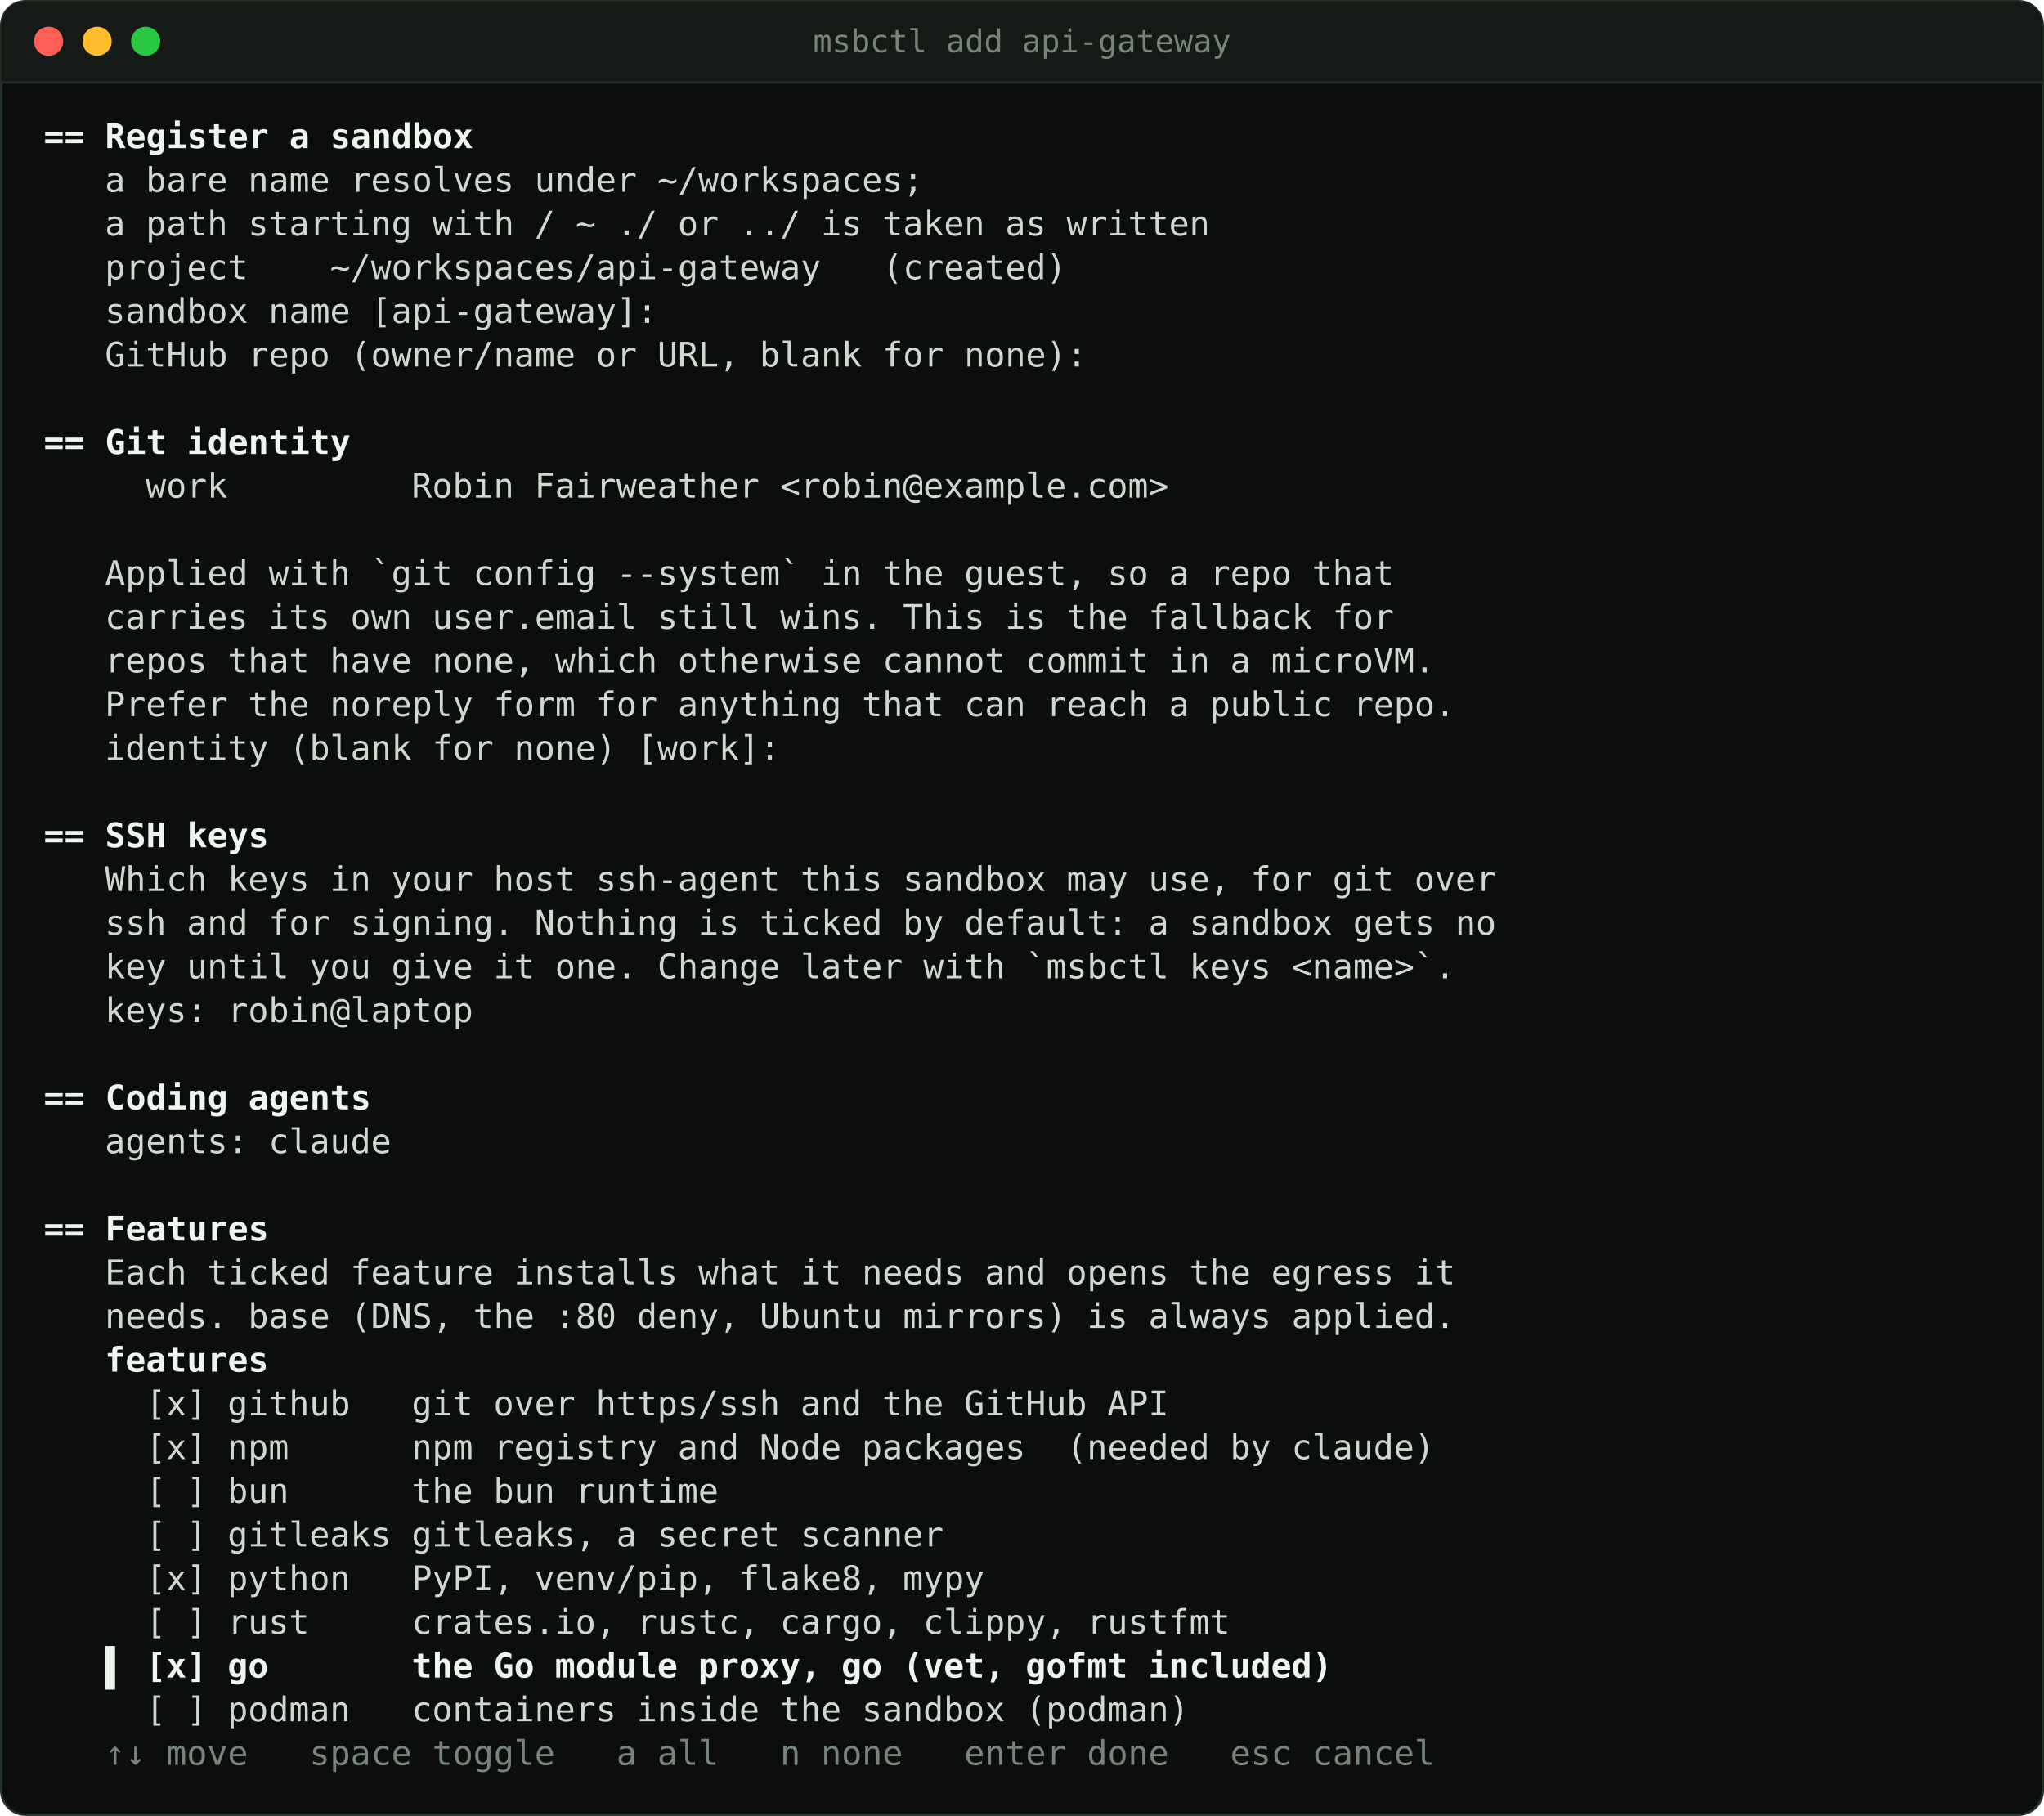
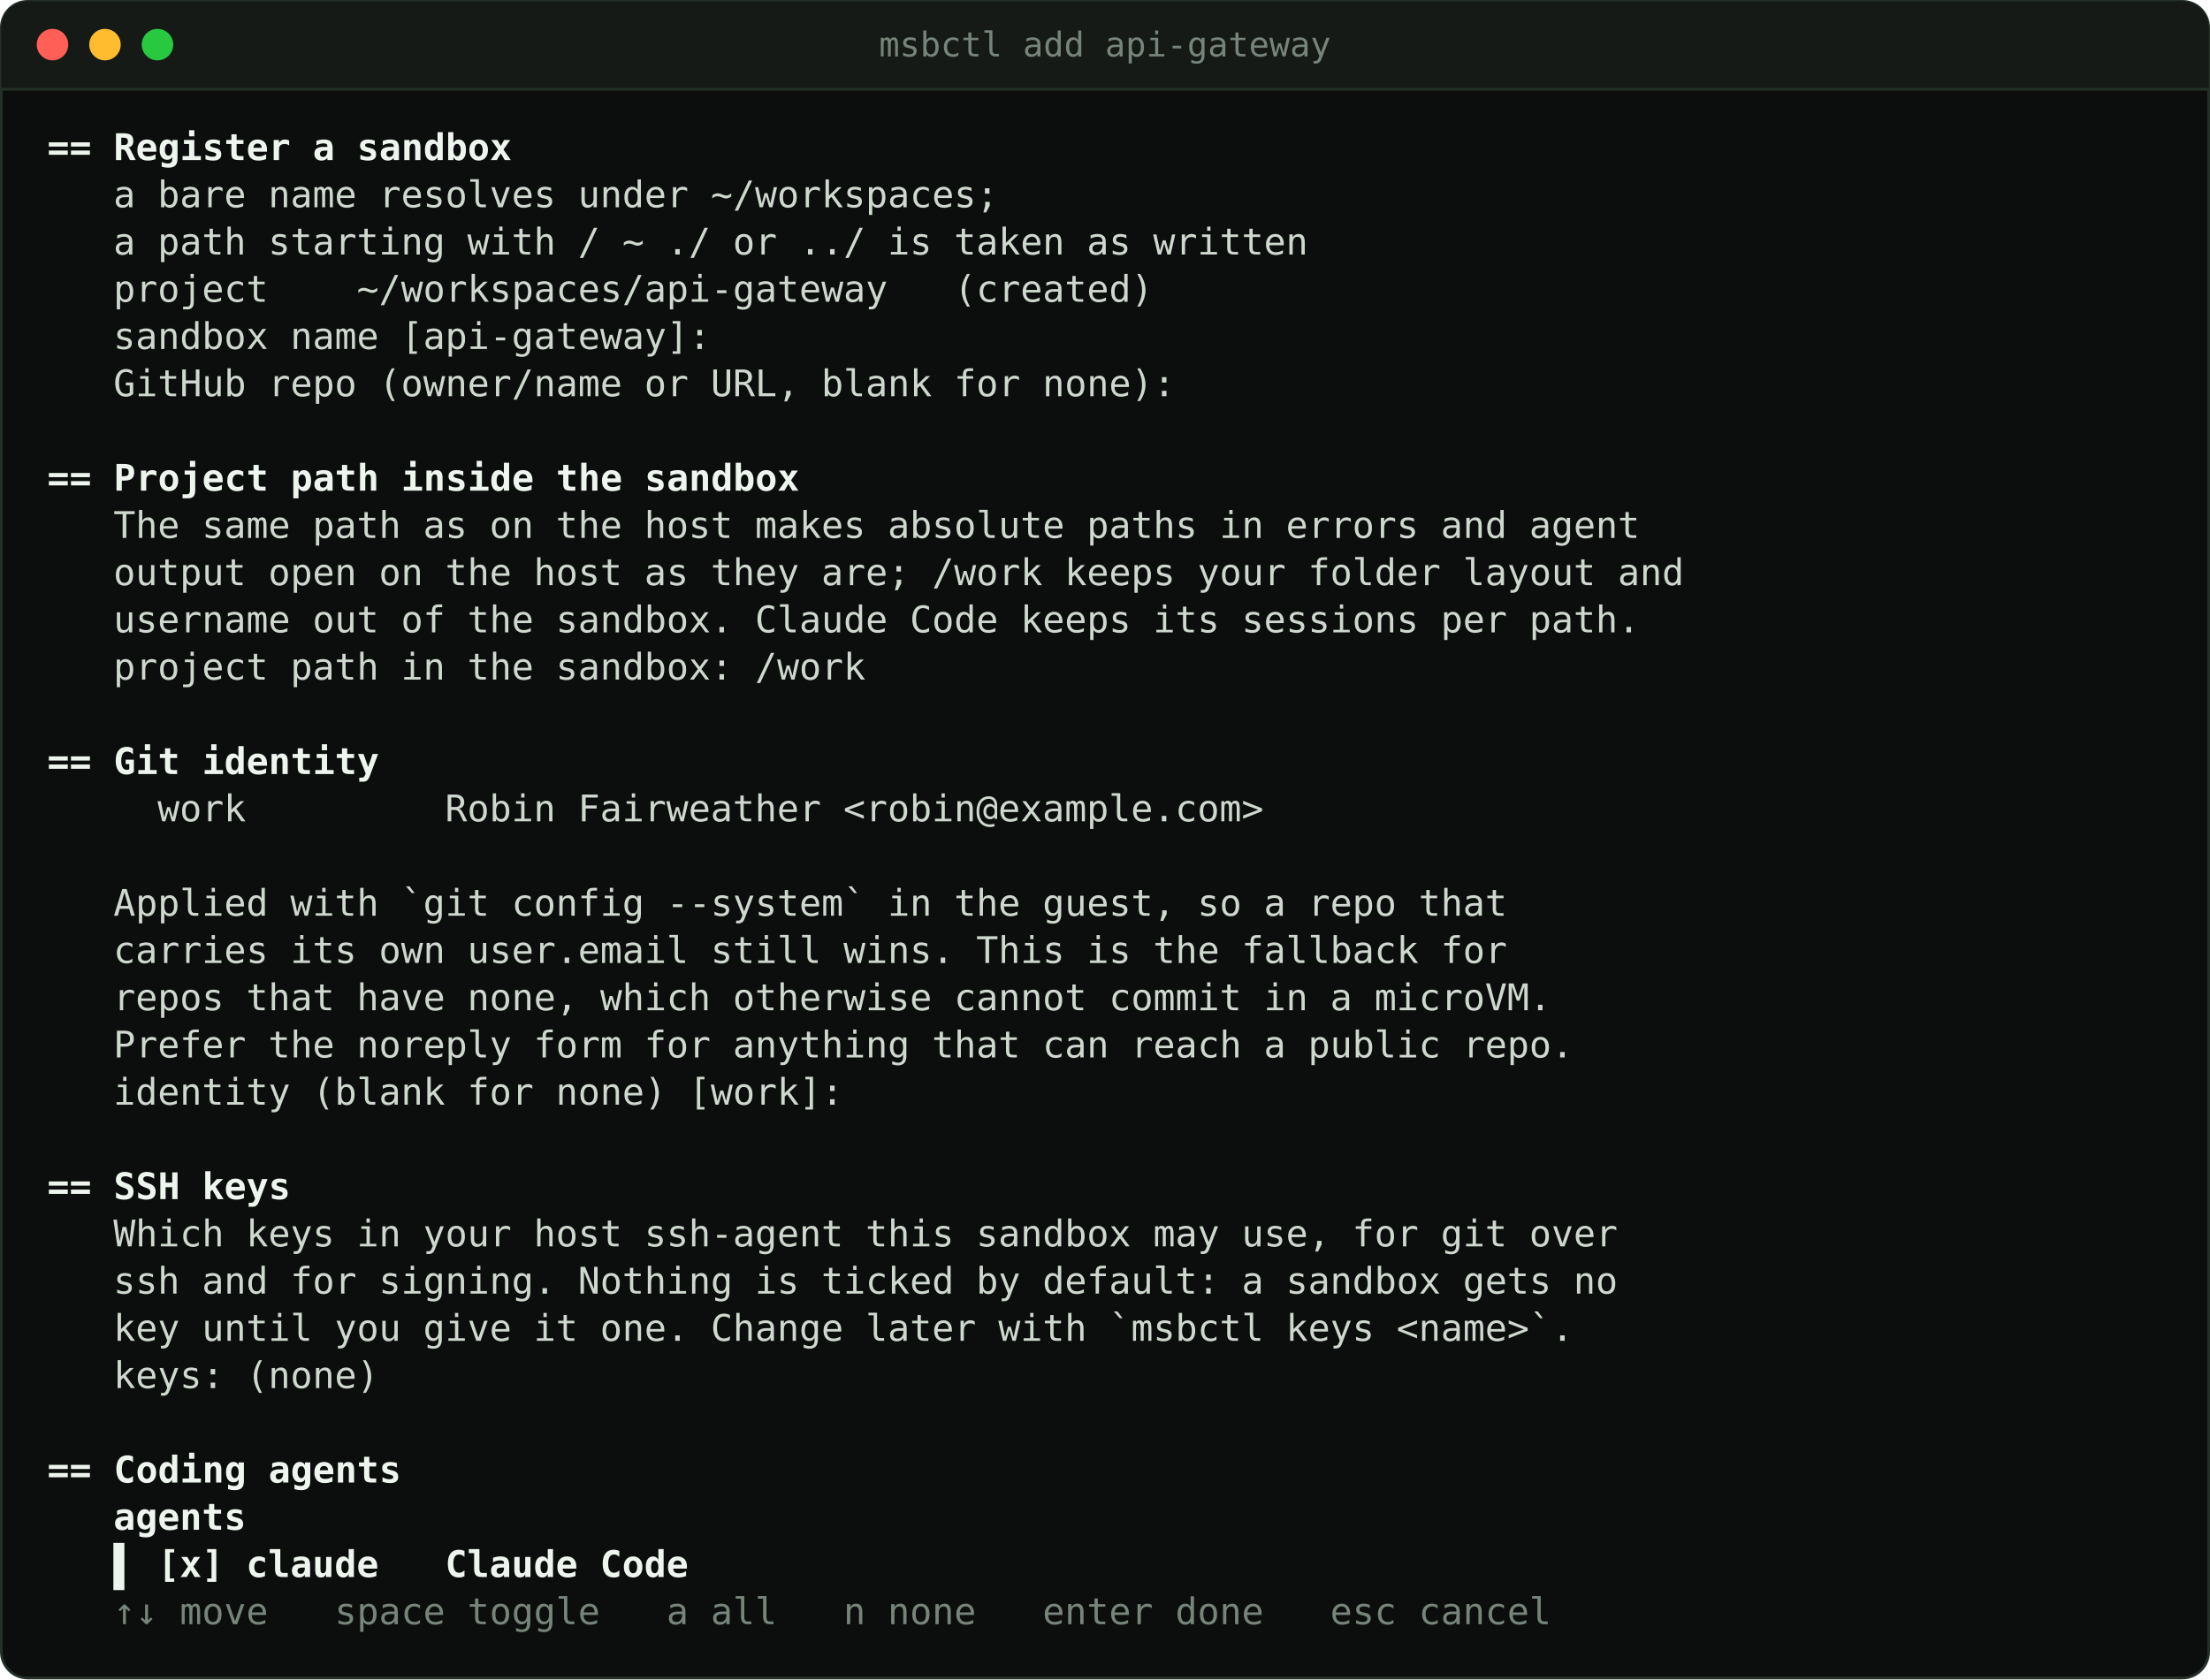
- <svg xmlns="http://www.w3.org/2000/svg" width="842" height="748" viewBox="0 0 842 748" role="img" aria-label="msbctl add api-gateway">
-   <rect x="0.5" y="0.5" width="841" height="747" rx="10" fill="#0b0e0c" stroke="#243027" />
+ <svg xmlns="http://www.w3.org/2000/svg" width="842" height="640" viewBox="0 0 842 640" role="img" aria-label="msbctl add api-gateway">
+   <rect x="0.5" y="0.5" width="841" height="639" rx="10" fill="#0b0e0c" stroke="#243027" />
  <path d="M0.5 34 V10.5 a10 10 0 0 1 10 -10 H831.5 a10 10 0 0 1 10 10 V34 Z" fill="#151a16" />
  <line x1="0.5" y1="34" x2="841.5" y2="34" stroke="#243027" />
  <circle cx="20" cy="17.0" r="6" fill="#ff5f57" />
  <circle cx="40" cy="17.0" r="6" fill="#febc2e" />
  <circle cx="60" cy="17.0" r="6" fill="#28c840" />
  <text x="421.0" y="21.5" fill="#77847a" font-family="ui-monospace, SFMono-Regular, Menlo, Consolas, 'DejaVu Sans Mono', 'Liberation Mono', monospace" font-size="13" text-anchor="middle">msbctl add api-gateway</text>
-   <rect x="43.2" y="678.0" width="4.2" height="18.0" fill="#eef5ee" />
+   <rect x="43.2" y="588.0" width="4.2" height="18.0" fill="#eef5ee" />
  <g font-family="ui-monospace, SFMono-Regular, Menlo, Consolas, 'DejaVu Sans Mono', 'Liberation Mono', monospace" font-size="14.0" xml:space="preserve">
    <text x="18.0" y="61.0" fill="#eef5ee" font-weight="bold" textLength="176.4" lengthAdjust="spacingAndGlyphs">== Register a sandbox</text>
    <text x="43.2" y="79.0" fill="#cfd8cf" textLength="336.0" lengthAdjust="spacingAndGlyphs">a bare name resolves under ~/workspaces;</text>
    <text x="43.2" y="97.0" fill="#cfd8cf" textLength="453.6" lengthAdjust="spacingAndGlyphs">a path starting with / ~ ./ or ../ is taken as written</text>
    <text x="43.2" y="115.0" fill="#cfd8cf" textLength="394.8" lengthAdjust="spacingAndGlyphs">project    ~/workspaces/api-gateway   (created)</text>
    <text x="43.2" y="133.0" fill="#cfd8cf" textLength="226.8" lengthAdjust="spacingAndGlyphs">sandbox name [api-gateway]:</text>
    <text x="43.2" y="151.0" fill="#cfd8cf" textLength="403.2" lengthAdjust="spacingAndGlyphs">GitHub repo (owner/name or URL, blank for none):</text>
-     <text x="18.0" y="187.0" fill="#eef5ee" font-weight="bold" textLength="126.0" lengthAdjust="spacingAndGlyphs">== Git identity</text>
-     <text x="60.0" y="205.0" fill="#cfd8cf" textLength="420.0" lengthAdjust="spacingAndGlyphs">work         Robin Fairweather &lt;robin@example.com&gt;</text>
-     <text x="43.2" y="241.0" fill="#cfd8cf" textLength="529.2" lengthAdjust="spacingAndGlyphs">Applied with `git config --system` in the guest, so a repo that</text>
-     <text x="43.2" y="259.0" fill="#cfd8cf" textLength="529.2" lengthAdjust="spacingAndGlyphs">carries its own user.email still wins. This is the fallback for</text>
-     <text x="43.2" y="277.0" fill="#cfd8cf" textLength="546.0" lengthAdjust="spacingAndGlyphs">repos that have none, which otherwise cannot commit in a microVM.</text>
-     <text x="43.2" y="295.0" fill="#cfd8cf" textLength="554.4" lengthAdjust="spacingAndGlyphs">Prefer the noreply form for anything that can reach a public repo.</text>
-     <text x="43.2" y="313.0" fill="#cfd8cf" textLength="277.2" lengthAdjust="spacingAndGlyphs">identity (blank for none) [work]:</text>
-     <text x="18.0" y="349.0" fill="#eef5ee" font-weight="bold" textLength="92.4" lengthAdjust="spacingAndGlyphs">== SSH keys</text>
-     <text x="43.2" y="367.0" fill="#cfd8cf" textLength="571.2" lengthAdjust="spacingAndGlyphs">Which keys in your host ssh-agent this sandbox may use, for git over</text>
-     <text x="43.2" y="385.0" fill="#cfd8cf" textLength="571.2" lengthAdjust="spacingAndGlyphs">ssh and for signing. Nothing is ticked by default: a sandbox gets no</text>
-     <text x="43.2" y="403.0" fill="#cfd8cf" textLength="554.4" lengthAdjust="spacingAndGlyphs">key until you give it one. Change later with `msbctl keys &lt;name&gt;`.</text>
-     <text x="43.2" y="421.0" fill="#cfd8cf" textLength="151.2" lengthAdjust="spacingAndGlyphs">keys: robin@laptop</text>
-     <text x="18.0" y="457.0" fill="#eef5ee" font-weight="bold" textLength="134.4" lengthAdjust="spacingAndGlyphs">== Coding agents</text>
-     <text x="43.2" y="475.0" fill="#cfd8cf" textLength="117.6" lengthAdjust="spacingAndGlyphs">agents: claude</text>
-     <text x="18.0" y="511.0" fill="#eef5ee" font-weight="bold" textLength="92.4" lengthAdjust="spacingAndGlyphs">== Features</text>
-     <text x="43.2" y="529.0" fill="#cfd8cf" textLength="554.4" lengthAdjust="spacingAndGlyphs">Each ticked feature installs what it needs and opens the egress it</text>
-     <text x="43.2" y="547.0" fill="#cfd8cf" textLength="554.4" lengthAdjust="spacingAndGlyphs">needs. base (DNS, the :80 deny, Ubuntu mirrors) is always applied.</text>
-     <text x="43.2" y="565.0" fill="#eef5ee" font-weight="bold" textLength="67.2" lengthAdjust="spacingAndGlyphs">features</text>
-     <text x="60.0" y="583.0" fill="#cfd8cf" textLength="420.0" lengthAdjust="spacingAndGlyphs">[x] github   git over https/ssh and the GitHub API</text>
-     <text x="60.0" y="601.0" fill="#cfd8cf" textLength="529.2" lengthAdjust="spacingAndGlyphs">[x] npm      npm registry and Node packages  (needed by claude)</text>
-     <text x="60.0" y="619.0" fill="#cfd8cf" textLength="235.2" lengthAdjust="spacingAndGlyphs">[ ] bun      the bun runtime</text>
-     <text x="60.0" y="637.0" fill="#cfd8cf" textLength="327.6" lengthAdjust="spacingAndGlyphs">[ ] gitleaks gitleaks, a secret scanner</text>
-     <text x="60.0" y="655.0" fill="#cfd8cf" textLength="344.4" lengthAdjust="spacingAndGlyphs">[x] python   PyPI, venv/pip, flake8, mypy</text>
-     <text x="60.0" y="673.0" fill="#cfd8cf" textLength="445.2" lengthAdjust="spacingAndGlyphs">[ ] rust     crates.io, rustc, cargo, clippy, rustfmt</text>
-     <text x="60.0" y="691.0" fill="#eef5ee" font-weight="bold" textLength="487.2" lengthAdjust="spacingAndGlyphs">[x] go       the Go module proxy, go (vet, gofmt included)</text>
-     <text x="60.0" y="709.0" fill="#cfd8cf" textLength="428.4" lengthAdjust="spacingAndGlyphs">[ ] podman   containers inside the sandbox (podman)</text>
-     <text x="43.2" y="727.0" fill="#77847a" textLength="546.0" lengthAdjust="spacingAndGlyphs">↑↓ move   space toggle   a all   n none   enter done   esc cancel</text>
+     <text x="18.0" y="187.0" fill="#eef5ee" font-weight="bold" textLength="285.6" lengthAdjust="spacingAndGlyphs">== Project path inside the sandbox</text>
+     <text x="43.2" y="205.0" fill="#cfd8cf" textLength="579.6" lengthAdjust="spacingAndGlyphs">The same path as on the host makes absolute paths in errors and agent</text>
+     <text x="43.2" y="223.0" fill="#cfd8cf" textLength="596.4" lengthAdjust="spacingAndGlyphs">output open on the host as they are; /work keeps your folder layout and</text>
+     <text x="43.2" y="241.0" fill="#cfd8cf" textLength="579.6" lengthAdjust="spacingAndGlyphs">username out of the sandbox. Claude Code keeps its sessions per path.</text>
+     <text x="43.2" y="259.0" fill="#cfd8cf" textLength="285.6" lengthAdjust="spacingAndGlyphs">project path in the sandbox: /work</text>
+     <text x="18.0" y="295.0" fill="#eef5ee" font-weight="bold" textLength="126.0" lengthAdjust="spacingAndGlyphs">== Git identity</text>
+     <text x="60.0" y="313.0" fill="#cfd8cf" textLength="420.0" lengthAdjust="spacingAndGlyphs">work         Robin Fairweather &lt;robin@example.com&gt;</text>
+     <text x="43.2" y="349.0" fill="#cfd8cf" textLength="529.2" lengthAdjust="spacingAndGlyphs">Applied with `git config --system` in the guest, so a repo that</text>
+     <text x="43.2" y="367.0" fill="#cfd8cf" textLength="529.2" lengthAdjust="spacingAndGlyphs">carries its own user.email still wins. This is the fallback for</text>
+     <text x="43.2" y="385.0" fill="#cfd8cf" textLength="546.0" lengthAdjust="spacingAndGlyphs">repos that have none, which otherwise cannot commit in a microVM.</text>
+     <text x="43.2" y="403.0" fill="#cfd8cf" textLength="554.4" lengthAdjust="spacingAndGlyphs">Prefer the noreply form for anything that can reach a public repo.</text>
+     <text x="43.2" y="421.0" fill="#cfd8cf" textLength="277.2" lengthAdjust="spacingAndGlyphs">identity (blank for none) [work]:</text>
+     <text x="18.0" y="457.0" fill="#eef5ee" font-weight="bold" textLength="92.4" lengthAdjust="spacingAndGlyphs">== SSH keys</text>
+     <text x="43.2" y="475.0" fill="#cfd8cf" textLength="571.2" lengthAdjust="spacingAndGlyphs">Which keys in your host ssh-agent this sandbox may use, for git over</text>
+     <text x="43.2" y="493.0" fill="#cfd8cf" textLength="571.2" lengthAdjust="spacingAndGlyphs">ssh and for signing. Nothing is ticked by default: a sandbox gets no</text>
+     <text x="43.2" y="511.0" fill="#cfd8cf" textLength="554.4" lengthAdjust="spacingAndGlyphs">key until you give it one. Change later with `msbctl keys &lt;name&gt;`.</text>
+     <text x="43.2" y="529.0" fill="#cfd8cf" textLength="100.8" lengthAdjust="spacingAndGlyphs">keys: (none)</text>
+     <text x="18.0" y="565.0" fill="#eef5ee" font-weight="bold" textLength="134.4" lengthAdjust="spacingAndGlyphs">== Coding agents</text>
+     <text x="43.2" y="583.0" fill="#eef5ee" font-weight="bold" textLength="50.4" lengthAdjust="spacingAndGlyphs">agents</text>
+     <text x="60.0" y="601.0" fill="#eef5ee" font-weight="bold" textLength="201.6" lengthAdjust="spacingAndGlyphs">[x] claude   Claude Code</text>
+     <text x="43.2" y="619.0" fill="#77847a" textLength="546.0" lengthAdjust="spacingAndGlyphs">↑↓ move   space toggle   a all   n none   enter done   esc cancel</text>
  </g>
</svg>
